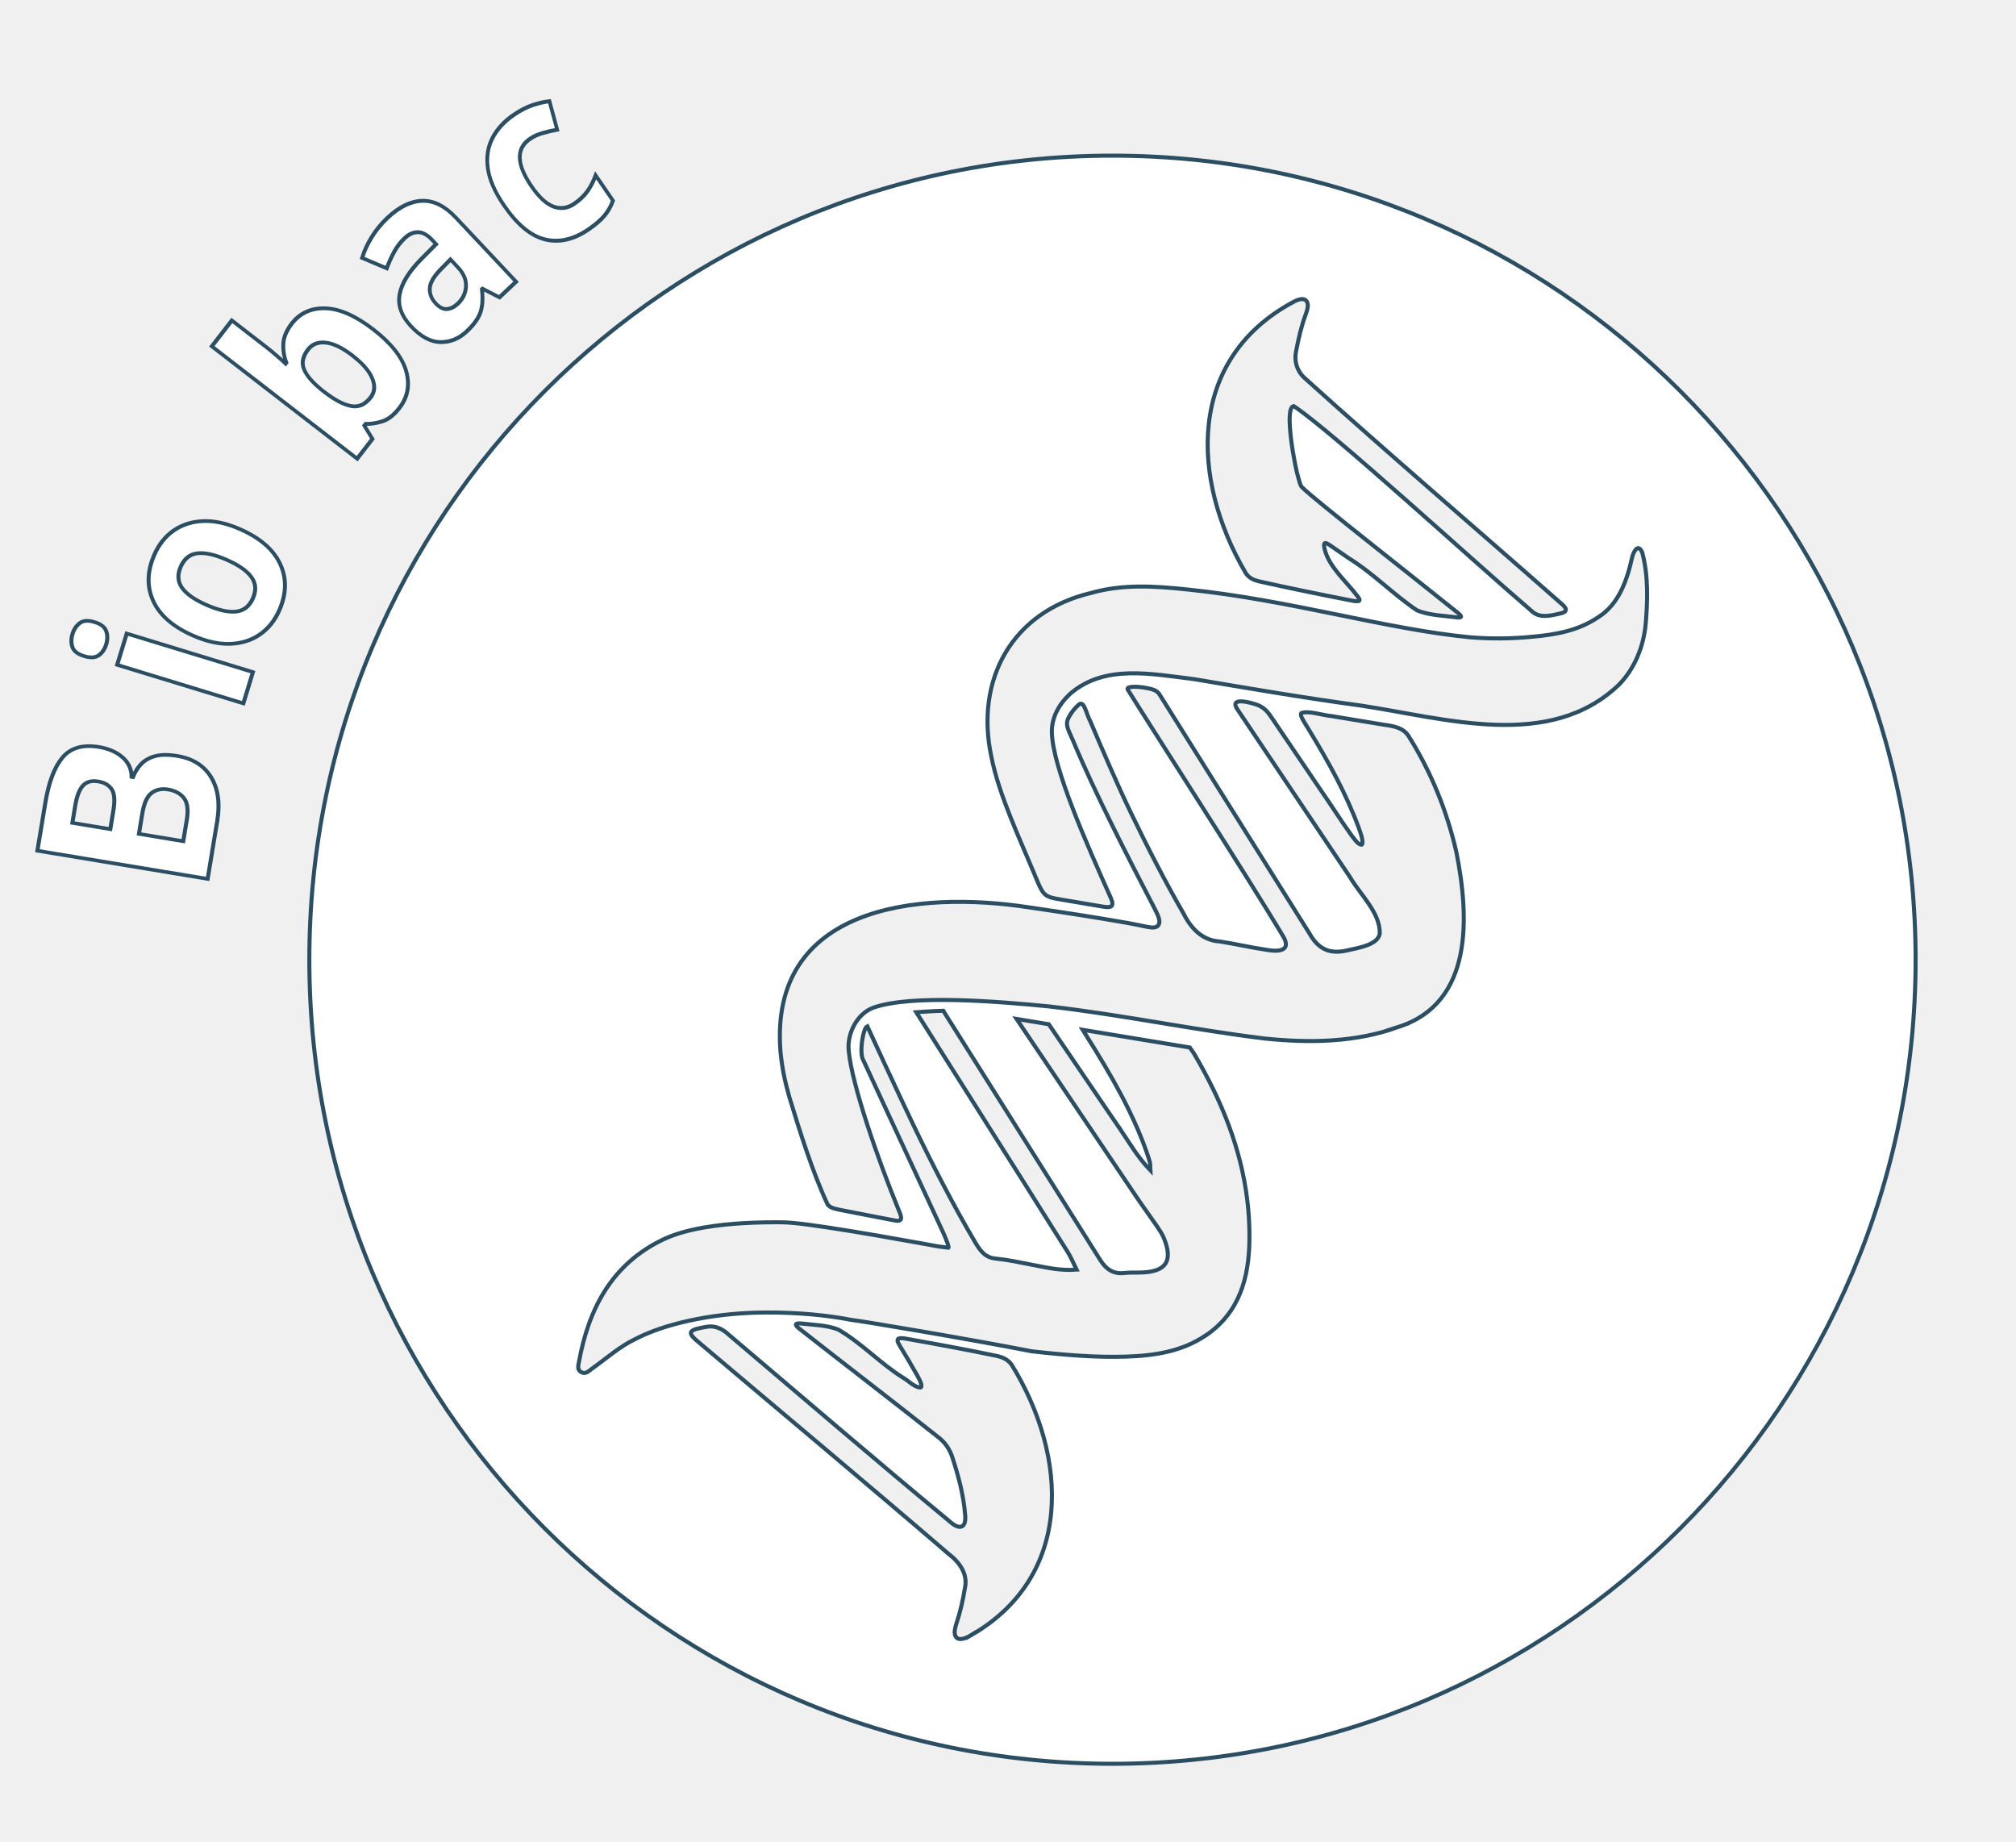
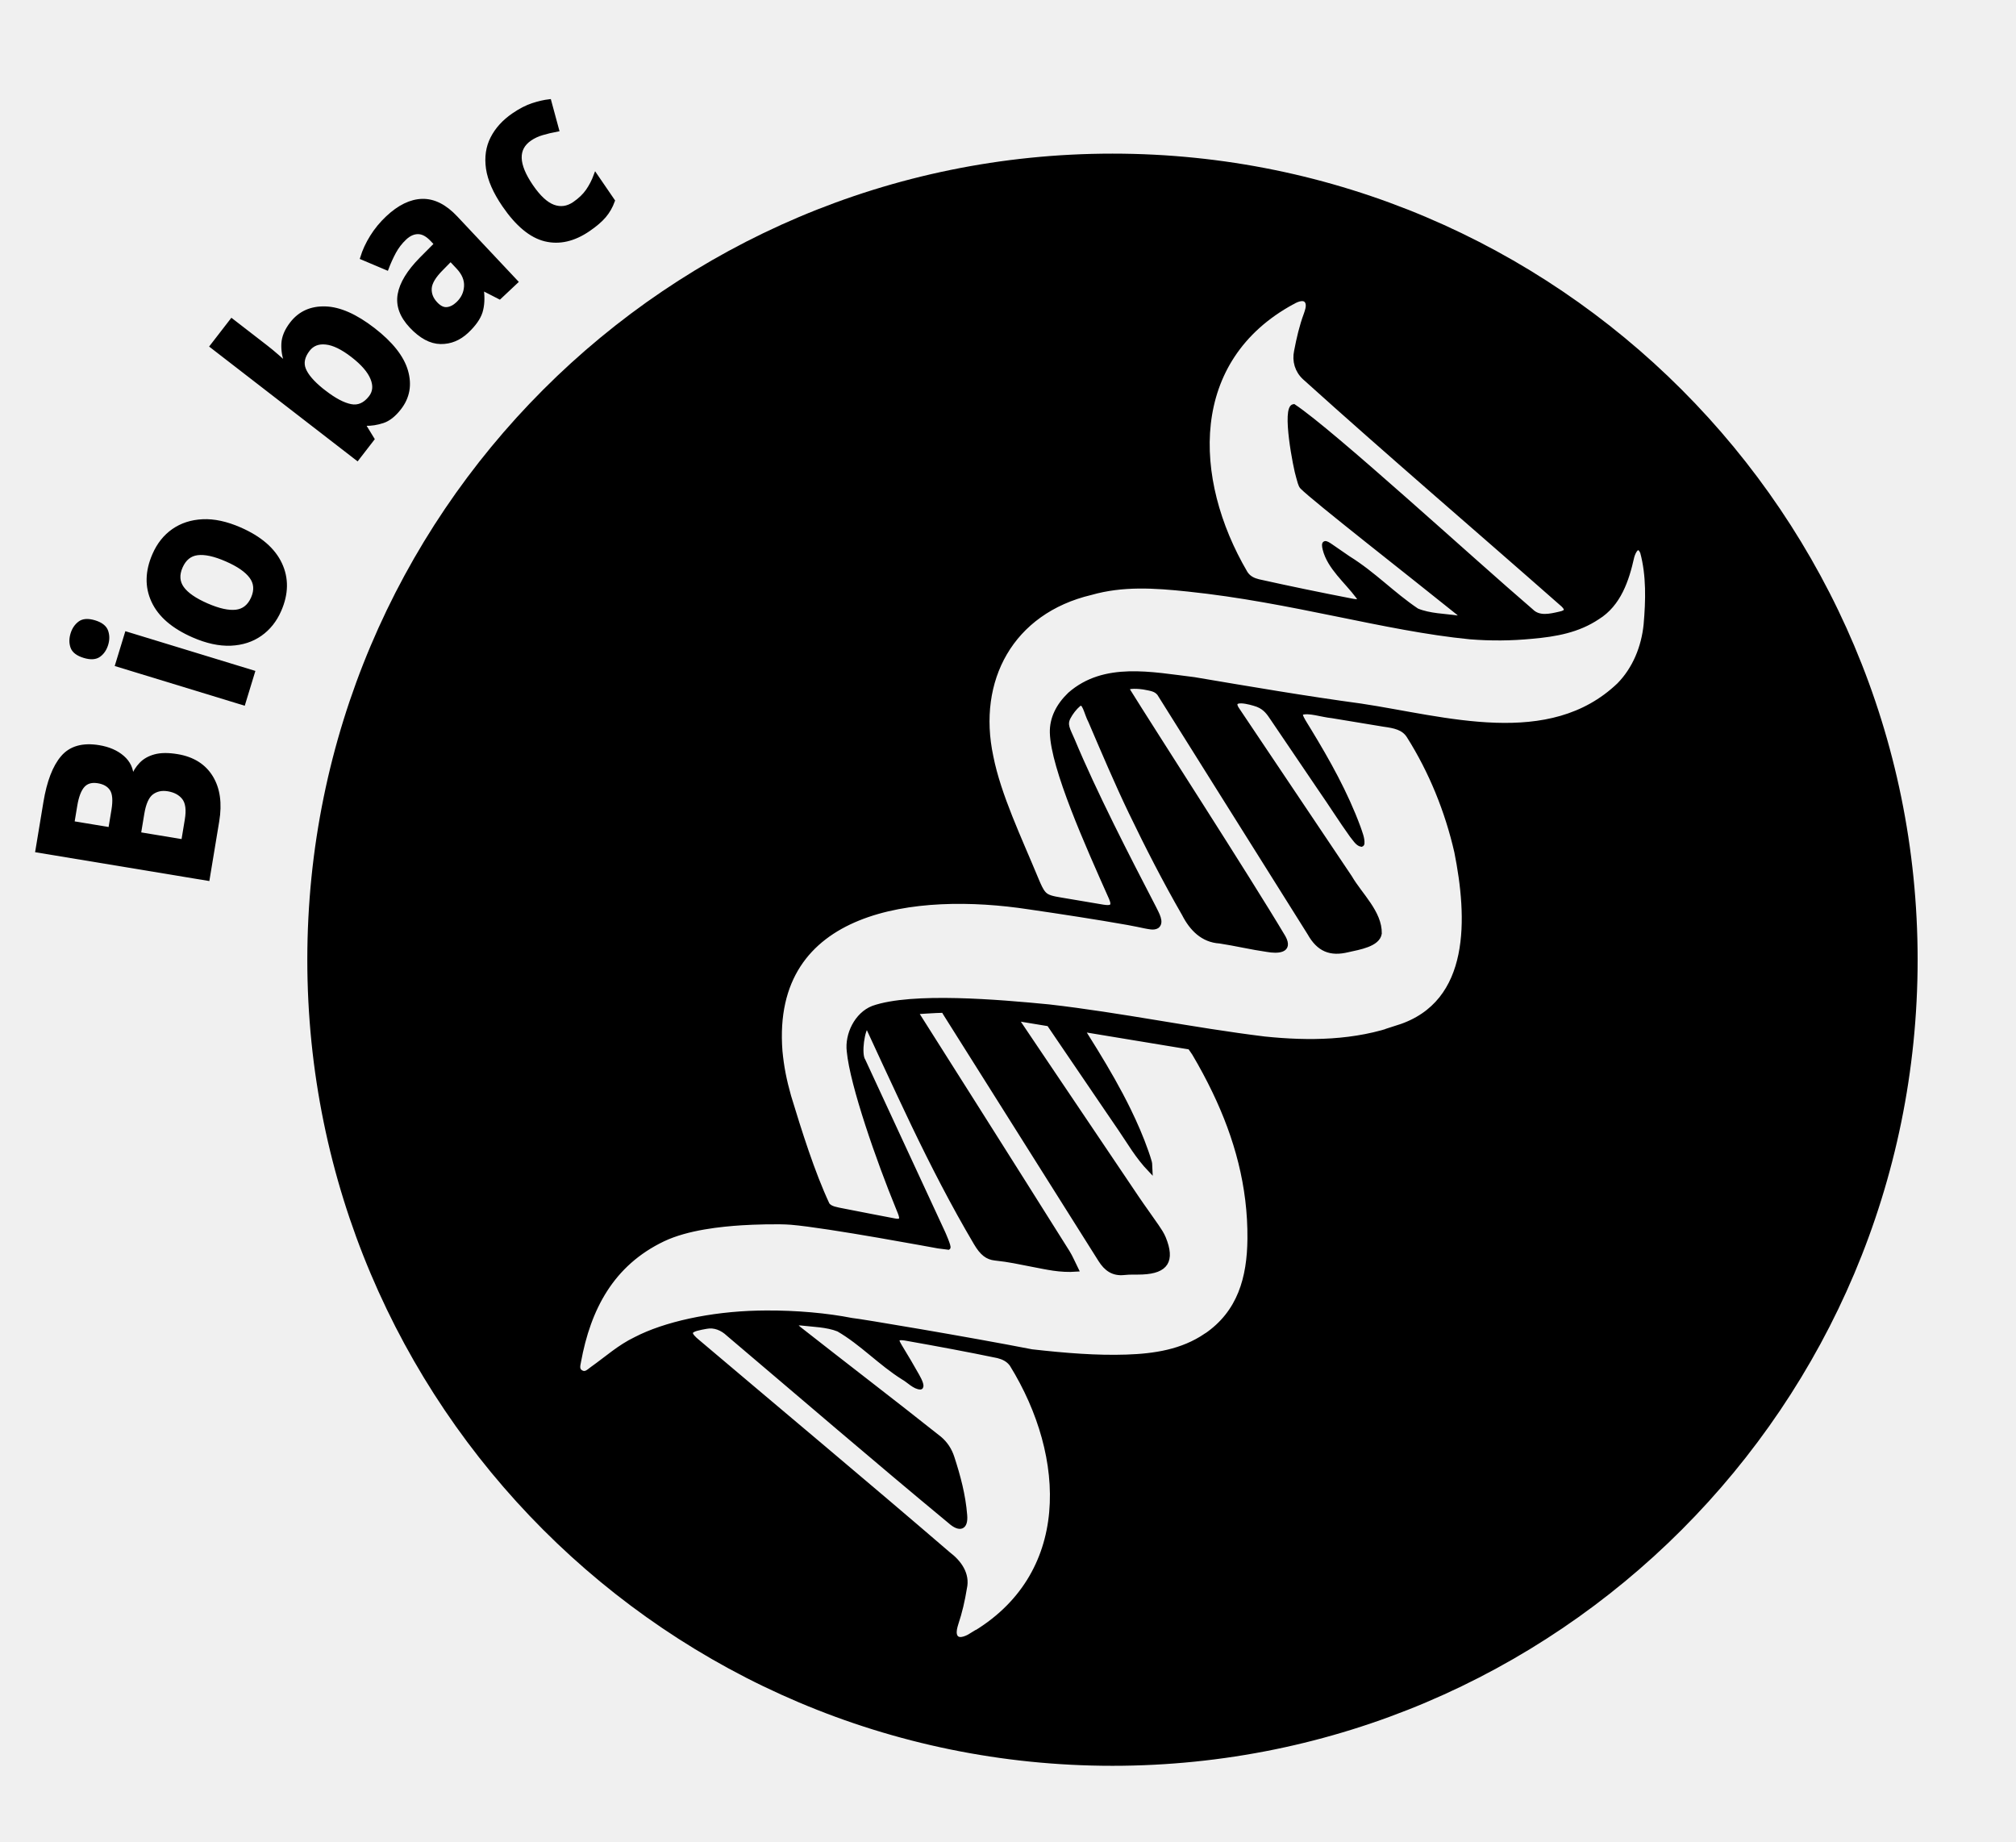
<svg xmlns="http://www.w3.org/2000/svg" id="Capa_1" data-name="Capa 1" viewBox="0 0 499.22 455.94">
  <defs>
    <style>
-       .cls-1, .cls-2 {
-         fill: #fff;
-         stroke: #2c4e62;
+       .cls-1 {
+         fill: #000;
+         stroke: #000;
        stroke-miterlimit: 10;
      }

      .cls-2 {
+         fill: #000;
+         stroke: #000;
+         stroke-miterlimit: 10;
        font-family: Orbitron-Black, Orbitron;
        font-size: 59.85px;
        font-weight: 800;
      }
    </style>
  </defs>
  <path class="cls-1" d="M275.48,38.54c-109.84,0-198.88,89.14-198.88,199.09s89.04,199.09,198.88,199.09,198.88-89.14,198.88-199.09S385.31,38.54,275.48,38.54ZM320.14,74.85c1.18-.72,3.17-1.45,3.64.23.22.87-.14,1.87-.43,2.72-1.11,2.98-1.79,5.99-2.4,9.15-.52,2.46.19,4.88,2.07,6.61,20.9,18.85,42.39,37.21,63.48,55.78,1.67,1.35,1.76,2.2-.3,2.6-2.42.56-5.09,1.19-6.97-.69-14.95-12.81-49.27-44.33-58.86-50.7-2.54.29.38,15.42,1.09,17.59.26.86.47,1.98.93,2.47,2.96,3.02,27.4,22.1,38.65,31.16.81.67,1.27,1.23-.19,1.12-3.04-.45-6.87-.47-9.96-1.77-6.1-4.1-10.6-9-17.02-12.99-1.42-.97-2.96-2.04-4.31-2.97-.64-.44-1.19-.78-1.47-.67-.29.09-.27.69-.06,1.51,1.12,4.51,5.38,7.94,8.19,11.71.22.33.62.76.36,1.05-.31.23-1.33.05-1.87-.06-7.67-1.48-15.66-3.13-23.09-4.79-1.22-.3-2.32-.83-3.04-1.88l-.12-.17c-13.73-23.41-14.48-52.85,11.65-67.01ZM240.44,404.89c-1.27.79-3.5,1.72-3.97-.16-.19-.85.09-1.84.35-2.69.96-2.86,1.62-5.75,2.11-8.77.82-3.54-1.35-6.5-4.07-8.55-20.56-17.68-41.48-35.13-62.15-52.63-.65-.53-1.87-1.61-1.59-2.21.2-.72,2.16-1.06,3.79-1.35,2.02-.4,3.93.43,5.4,1.82,18.26,15.47,36.42,31.11,54.89,46.39,2.4,2.16,4.1,1.68,3.8-1.61-.38-4.89-1.65-9.63-3.17-14.29-.6-1.84-1.64-3.46-3.14-4.71-11.52-9.15-23.23-18.09-34.79-27.17-1.05-.86-1.25-1.37.36-1.27,2.95.35,6.54.4,9.32,1.52,5.76,3.32,10.41,8.4,16.07,11.93,1.31.72,2.84,2.43,4.31,2.41.55-.18-.01-1.56-.78-2.91-1.13-2.01-2.89-5.04-4.26-7.25-.27-.54-.93-1.34-.55-1.86.39-.34,1.52-.15,2.17-.03,7.48,1.32,15.29,2.77,22.53,4.28,1.29.32,2.46.87,3.28,1.92l.13.16c14.14,22.84,15.42,52.44-10.05,67.05ZM298.59,330.64c-5.84,3.98-12.67,5.03-19.63,5.26-7.39.25-15.1-.37-23.46-1.31-15.68-3.06-42.88-7.63-44.6-7.76-6.14-1.21-13.66-1.89-21.22-1.85-.58,0-1.26,0-2.05.03-11.68.27-23.04,2.77-30.22,6.5-4.09,1.96-7.09,4.74-10.82,7.38-.82.58-1.59,1.52-2.73.82-.97-.6-.65-1.63-.49-2.51,2.41-13.23,8.19-24.25,20.86-30.3,6.04-2.88,14.43-3.69,19.37-4.01,3.07-.2,9.25-.39,12.32-.13,9.17.77,36.16,5.83,36.35,5.85.42.06,2.58.33,2.58.33.3-.19-1.25-3.67-1.25-3.67l-19.78-42.68c-1.14-1.62-.13-8.03.94-8.49.08.19,7.54,16.37,11.36,24.33,4.76,9.92,9.89,19.91,15.49,29.38,1.54,2.61,2.87,3.59,4.79,3.8,3.75.4,5.63.89,9.35,1.59,3.37.63,6.71,1.48,10.85,1.17-.87-1.74-1.42-3.12-2.2-4.36-11.7-18.66-37.51-59.38-37.51-59.38,0,0,4.68-.33,6.71-.36.14.24.29.5.47.79,12.78,20.31,25.59,40.61,38.38,60.92,1.4,2.23,3.18,3.54,5.96,3.22,1.47-.17,2.98-.06,4.47-.13,5.94-.25,7.62-2.9,5.33-8.51-.43-1.05-1.09-2.02-1.73-2.96-1.62-2.37-3.33-4.68-4.93-7.05-4.81-7.13-9.62-14.27-14.42-21.4-1.49-2.21-2.98-4.41-4.46-6.62-2.75-4.08-5.49-8.15-8.24-12.23-.9-1.34-1.8-2.67-2.7-4.01l7.98,1.32c.8,1.18,1.6,2.36,2.4,3.54.66.97,8.82,12.99,12.13,17.83,1.01,1.48,2.02,2.97,3.04,4.45,2.29,3.32,4.26,6.9,7.59,10.37-.07-1.19-.02-1.64-.13-2.04-.24-.88-.54-1.75-.84-2.61-1.23-3.52-2.71-6.91-4.33-10.24-2.47-5.07-5.3-9.96-8.26-14.79-1.05-1.71-2.11-3.42-3.19-5.13l12.11,2,.79.13,12.36,2.04,1.24.2c.34.53.77,1.04,1.06,1.53,1.82,3.08,3.5,6.2,5.02,9.37,5.48,11.41,8.82,23.43,8.7,36.49-.09,9.61-2.43,18.2-10.79,23.9ZM346.27,254.29c-10.7,3.89-22.2,3.98-33.14,2.85-17.79-2.18-35.53-5.91-53.4-7.95-12.25-1.19-33.88-3.07-43.55.34-4.15,1.61-6.5,6.66-6,10.76.79,8.39,7.4,27.22,12.15,38.79.6,1.6,1.84,3.66-.83,3.1-2.76-.5-8.66-1.68-12.4-2.4-2.13-.41-3.36-.61-4.06-1.43l-.09-.1c-3.7-7.89-6.93-18.22-9.54-26.79-1.11-3.96-1.77-7.18-2.15-11.19-2.77-35.72,33.64-39.88,61.57-35.6,7.6,1.1,17.03,2.55,24.46,3.87,2.07.37,2.86.57,4.25.85.94.15,2.12.52,2.98.01,1.38-.99-.05-3.24-.63-4.49-6.64-12.79-14.79-28.61-20.25-41.7-1.16-2.68-1.94-3.75-1.01-5.56.58-1.12,1.54-2.37,2.47-3.15,1.4-1.23,1.79,2.08,2.91,4.15,3.14,7.34,6.57,15.4,9.95,22.43,4.11,8.54,8.46,17.03,13.21,25.28,1.85,3.63,4.63,6.5,8.87,6.75,3.86.59,7.84,1.54,11.72,2.09,2.57.46,6.04.38,4.12-3.13-8.98-15.09-32.46-51.37-38.66-61.39-.36-.93,3.22-.59,3.94-.46,1.83.36,2.96.45,3.86,1.55,2.93,4.66,24.9,39.74,37.2,59.29,2.31,4.14,5.25,5.28,9.57,4.22,2.79-.63,7.43-1.35,7.88-4.13.11-5.21-4.83-9.6-7.34-13.93-9.26-13.78-18.48-27.5-27.74-41.33-2.62-3.57,3.19-1.93,4.82-1.34,2,.79,2.84,2.19,3.67,3.41,3.34,4.94,8.19,12.1,11.82,17.44,2.69,3.86,5.07,7.68,7.8,11.48.67.79,1.43,2.14,2.43,2.29.22-.08.19-.15.25-.31.1-1.27-.53-2.74-.96-4.01-3.15-8.53-7.56-16.38-12.19-23.99-.58-1-1.34-2.1-1.82-3.07-.29-.59-.38-1.02-.12-1.25,1.84-.63,4.93.53,7.61.79,1.67.28,3.24.53,4.89.81,2.48.41,5.34.88,7.87,1.3,2.62.36,4.83.78,6.13,2.8,5.55,8.77,9.54,18.63,11.84,28.71,3.2,16.01,4.29,37.39-14.39,43.34ZM407.51,154.61c-.55,5.59-2.75,10.99-6.63,14.94-17.18,16.42-43.07,8.27-63.9,5.15-13.75-1.86-27.64-4.24-41.27-6.54-10.56-1.27-22.25-3.8-30.83,3.73-2.87,2.75-4.49,5.98-4.41,9.51.24,8.82,8.75,27.81,14.63,41,.98,2.26-.16,2.37-1.94,2.09-2.71-.44-7.39-1.25-10.49-1.77-2.01-.33-3.25-.6-4.04-1.41l-.1-.11c-.71-.76-1.27-2.14-1.75-3.26-4.35-10.51-9.4-21.01-11.3-30.61-4.03-18.88,4.94-35.83,24.69-40.51,7.83-2.22,15.57-1.74,24.06-.84,25.59,2.66,48.79,9.77,69.73,11.81,5.27.43,10.26.37,15.38-.12,5.99-.53,11.42-1.51,16.31-4.77,5.26-3.26,7.26-9.24,8.54-15.01.38-1.4,1.46-3.4,2.46-1.14,1.55,5.73,1.37,11.97.86,17.87Z" />
  <text class="cls-2" transform="translate(50.62 222.46) rotate(-80.6) scale(.91 1)">
    <tspan x="0" y="0">B</tspan>
  </text>
  <text class="cls-2" transform="translate(59.02 178.23) rotate(-73.01) scale(.91 1)">
    <tspan x="0" y="0">i</tspan>
  </text>
  <text class="cls-2" transform="translate(61.92 166.21) rotate(-66.41) scale(.91 1)">
    <tspan x="0" y="0">o</tspan>
  </text>
  <text class="cls-2" transform="translate(77.47 132.14) rotate(-59.23) scale(.91 1)">
    <tspan x="0" y="0"> </tspan>
  </text>
  <text class="cls-2" transform="translate(85.84 116.94) rotate(-52.29) scale(.91 1)">
    <tspan x="0" y="0">b</tspan>
  </text>
  <text class="cls-2" transform="translate(106.81 89.48) rotate(-43.23) scale(.91 1)">
    <tspan x="0" y="0">a</tspan>
  </text>
  <text class="cls-2" transform="translate(131.9 65.55) rotate(-34.39) scale(.91 1)">
    <tspan x="0" y="0">c</tspan>
  </text>
</svg>
